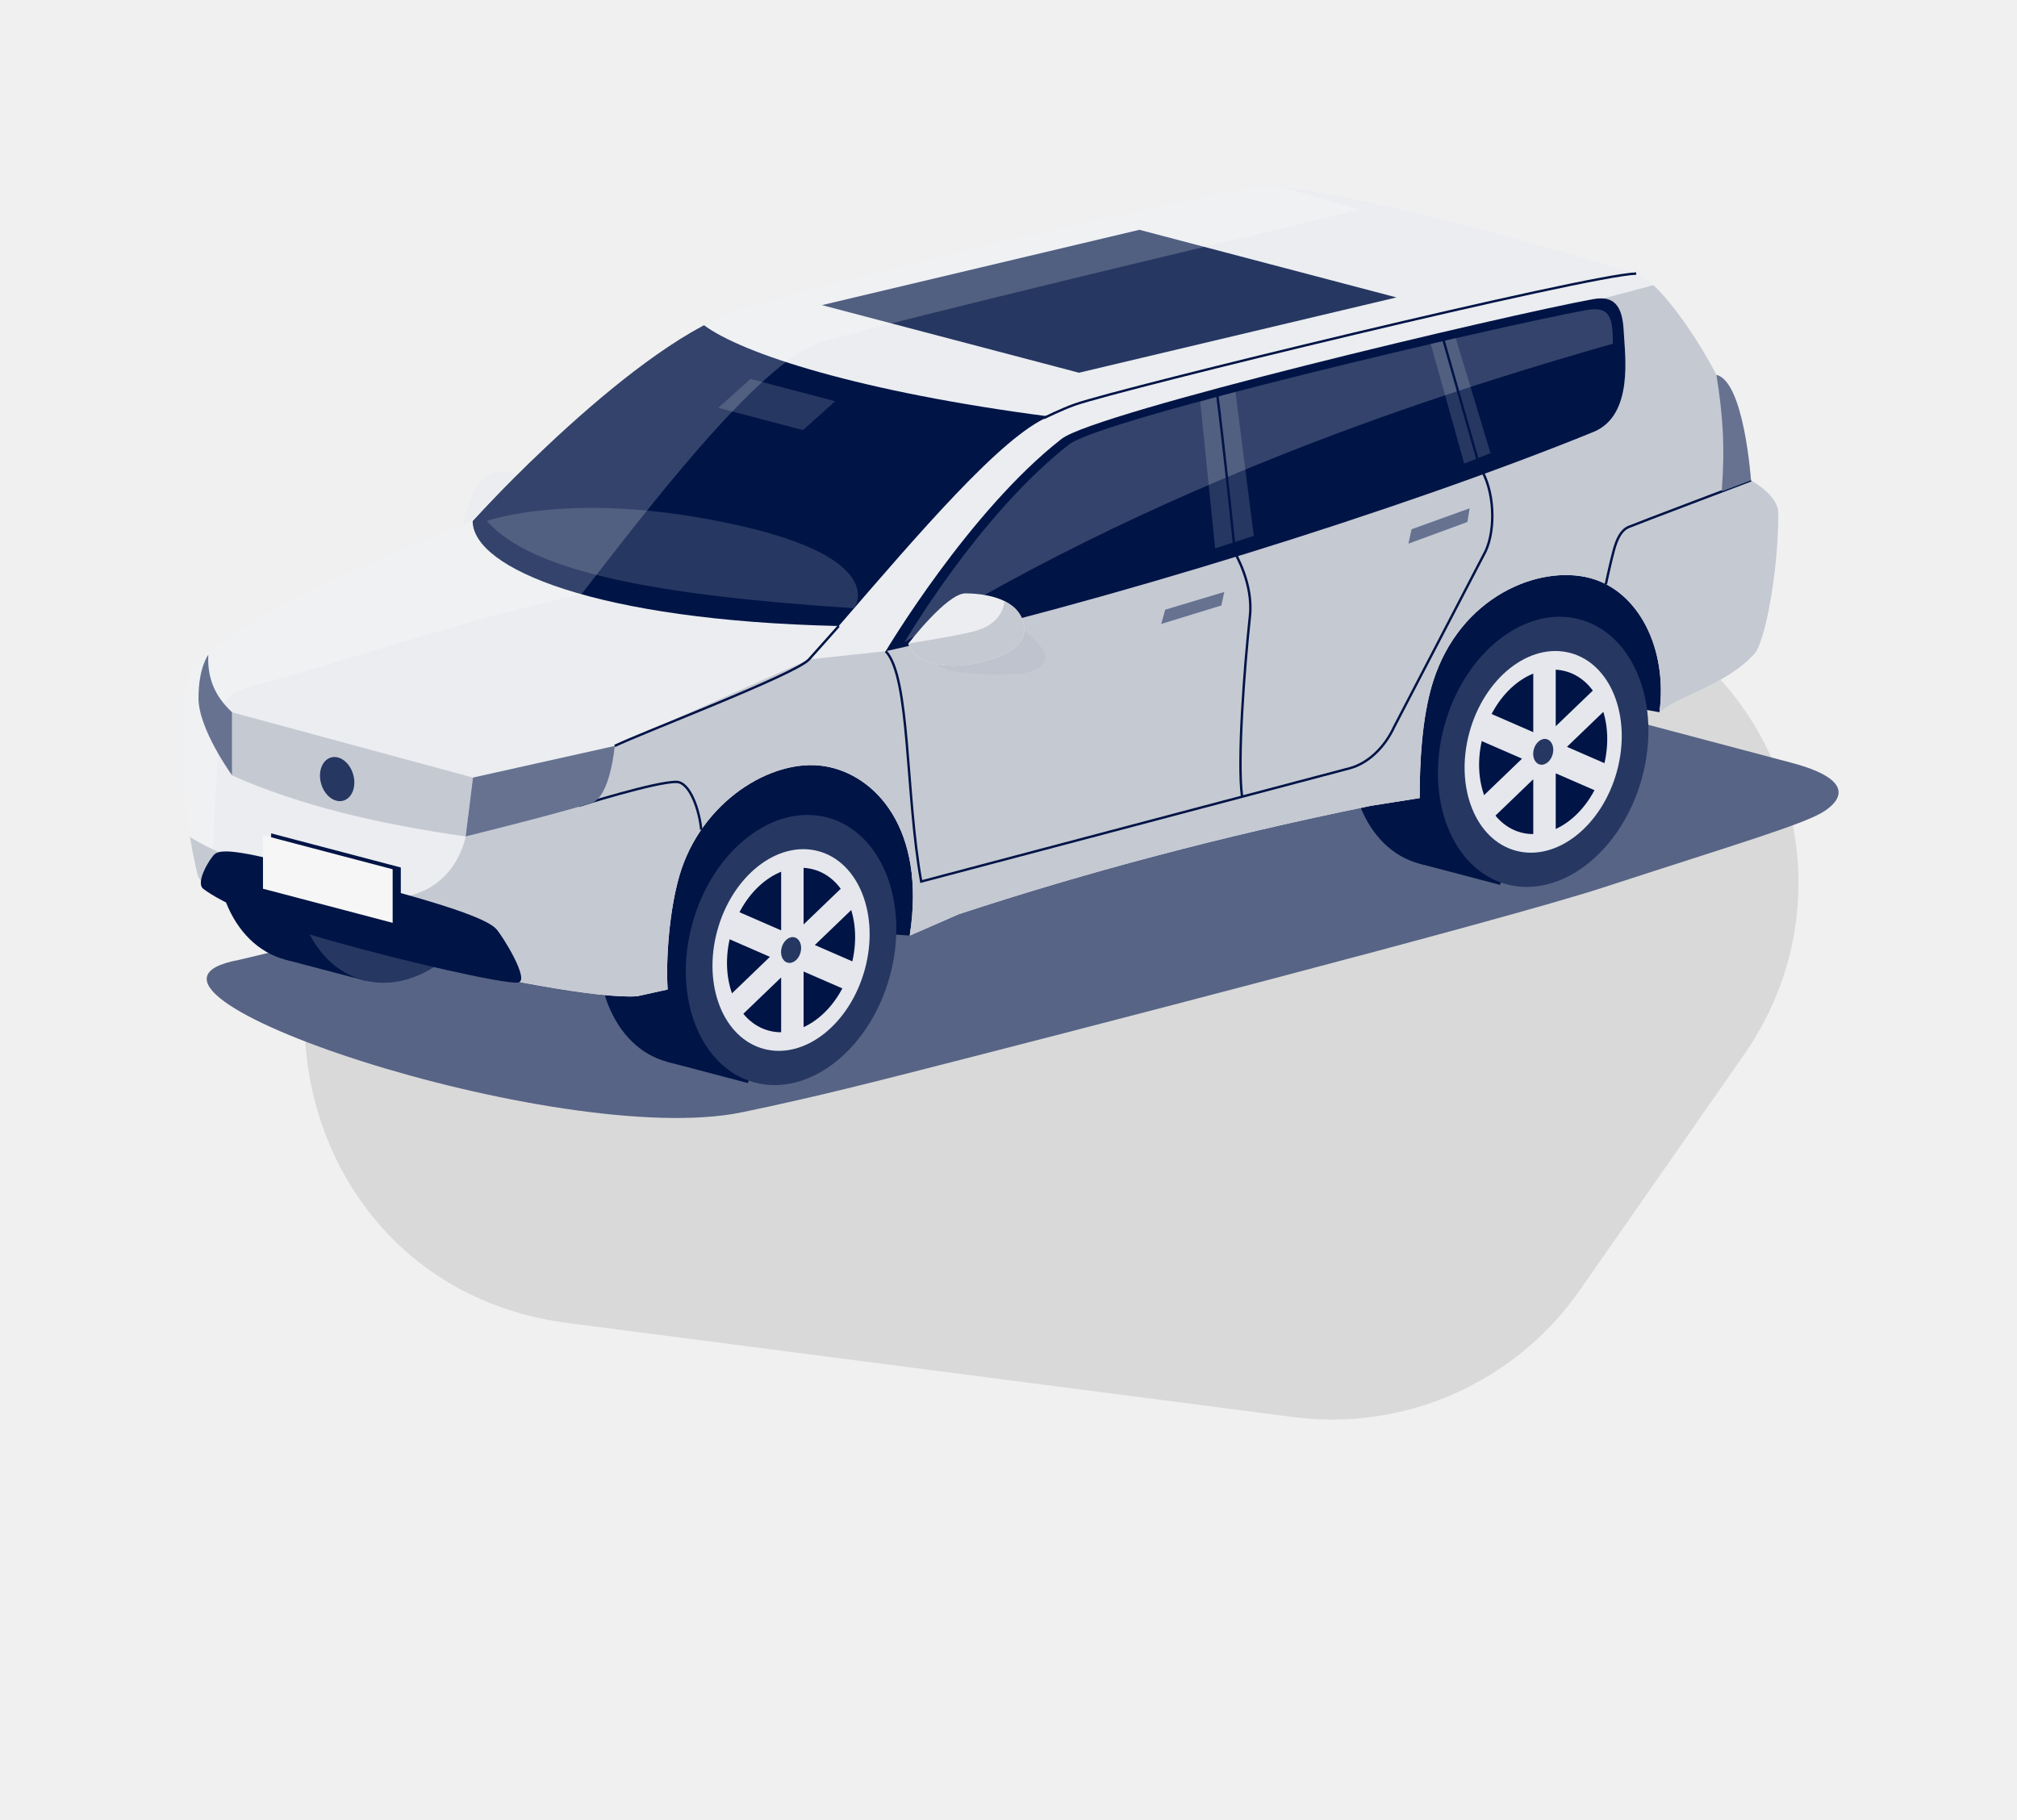
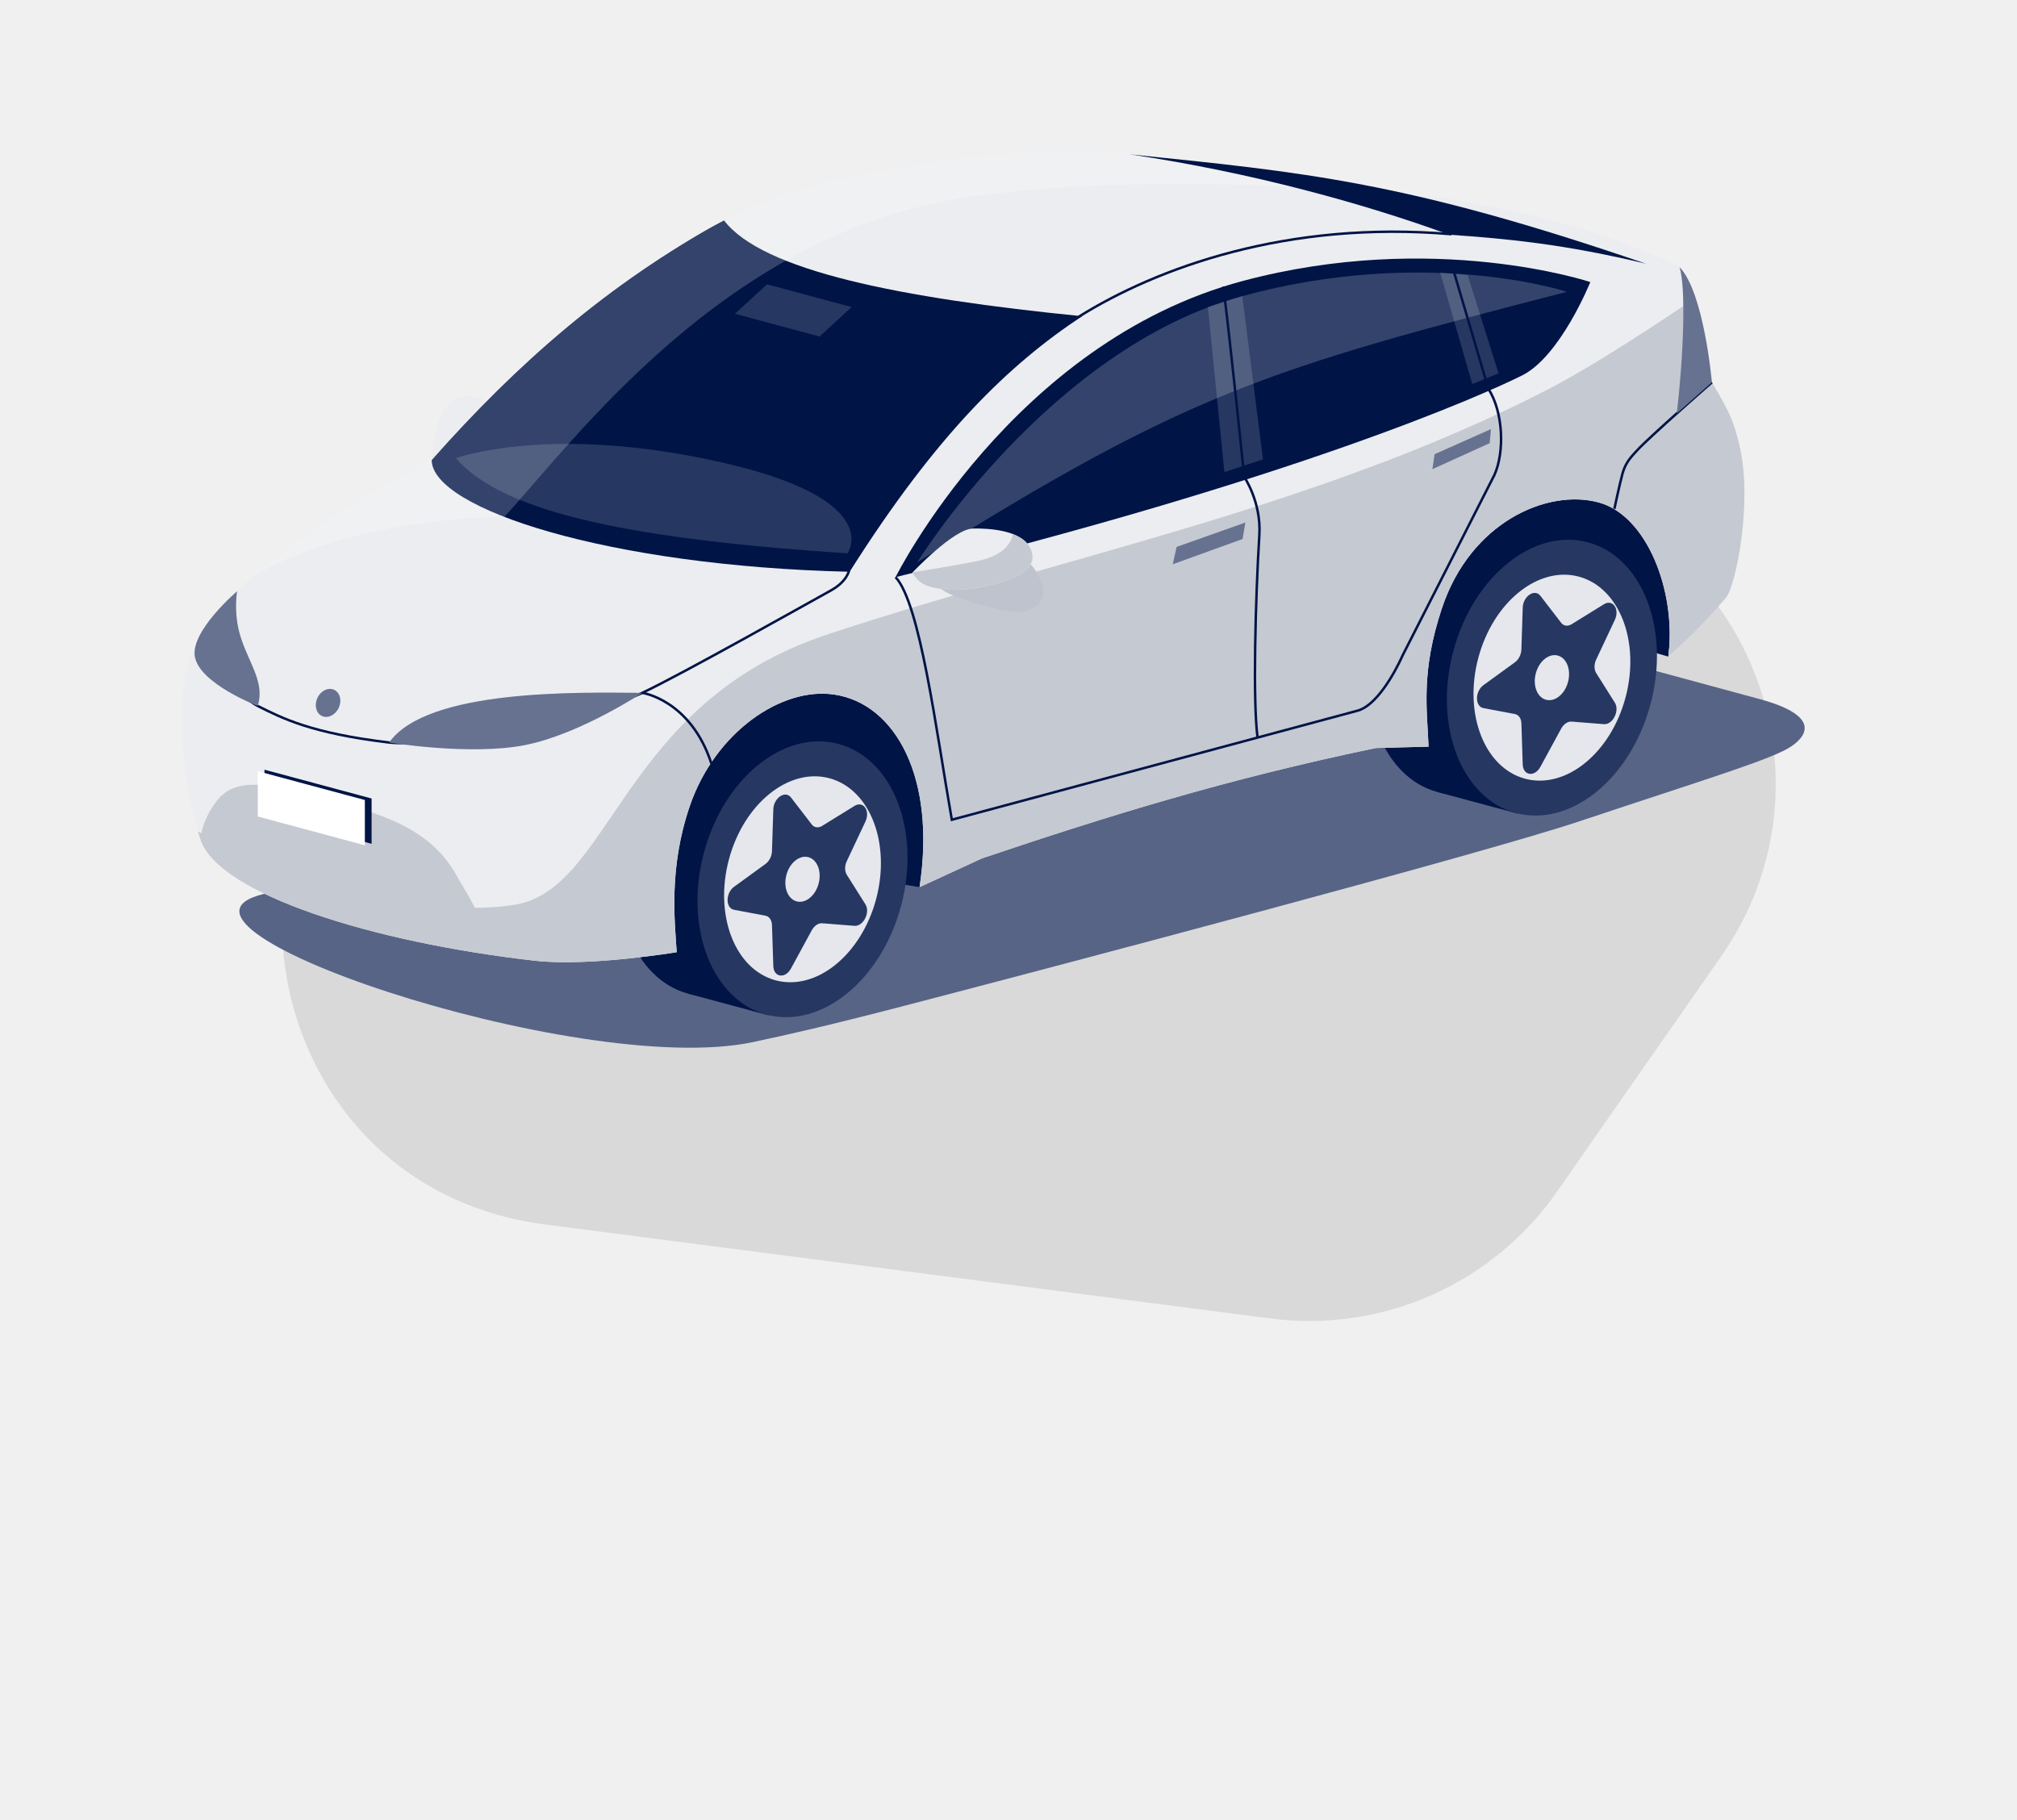
<svg xmlns="http://www.w3.org/2000/svg" width="266" height="240" viewBox="0 0 266 240" fill="none">
-   <path d="M133.135 67.906C141.251 64.306 150.337 63.523 158.949 65.681L207.022 77.725C234.062 84.499 245.945 116.251 229.997 139.114L208.317 170.193C199.826 182.365 185.268 188.803 170.55 186.895L74.891 174.494C34.976 169.319 27.077 114.946 63.87 98.627L133.135 67.906Z" fill="#D9D9D9" />
-   <path d="M204.375 92.149C196.467 90.054 183.53 90.054 175.625 92.149L31.508 126.601C10.367 130.491 73.819 151.676 97.846 146.699C102.353 145.764 107.874 144.569 118.686 141.819C140.181 136.353 198.079 121.399 211.317 117.087C229.427 111.189 238.114 108.646 240.651 106.95C243.185 105.255 244.144 102.692 236.239 100.597L204.375 92.149Z" fill="#576485" />
-   <path d="M55.427 112.51C58.061 102.855 54.362 93.493 47.165 91.6C39.967 89.707 31.996 95.998 29.362 105.653C26.727 115.308 30.426 124.669 37.623 126.563C44.821 128.456 52.792 122.164 55.427 112.51Z" fill="#001446" />
-   <path d="M37.626 126.567L48.249 129.361L57.79 94.401L47.167 91.606L37.626 126.567Z" fill="#001446" />
-   <path d="M65.77 115.229C68.404 105.574 64.706 96.213 57.508 94.319C50.31 92.426 42.34 98.718 39.705 108.372C37.07 118.027 40.769 127.388 47.967 129.282C55.164 131.175 63.135 124.884 65.77 115.229Z" fill="#263762" />
-   <path d="M205.001 99.854C207.636 90.199 203.937 80.838 196.739 78.944C189.541 77.051 181.571 83.343 178.936 92.997C176.301 102.652 180 112.014 187.198 113.907C194.395 115.8 202.366 109.509 205.001 99.854Z" fill="#001446" />
-   <path d="M187.207 113.912L197.83 116.707L207.371 81.746L196.748 78.952L187.207 113.912Z" fill="#001446" />
-   <path d="M105.813 125.992C108.447 116.337 104.748 106.976 97.551 105.082C90.353 103.189 82.382 109.48 79.748 119.135C77.113 128.79 80.812 138.151 88.01 140.045C95.207 141.938 103.178 135.646 105.813 125.992Z" fill="#001446" />
-   <path d="M88.016 140.051L98.638 142.846L108.179 107.885L97.556 105.091L88.016 140.051Z" fill="#001446" />
-   <path d="M218.852 93.938L198.205 90.232L126.303 111.745L119.977 123.395L91.902 121.445L94.222 101.819L214.916 68.81L220.397 82.955L218.852 93.938Z" fill="#001446" />
-   <path d="M69.21 63.314L61.021 69.591C61.021 69.591 61.867 65.02 63.536 63.314C66.053 60.738 69.21 63.314 69.21 63.314Z" fill="#EBEDF0" />
-   <path d="M230.919 63.35C230.919 63.35 229.609 49.942 226.363 49.453C223.937 44.691 218.742 36.993 215.777 36.08C203.296 32.229 171.311 23.359 164.968 24.678C136.577 30.583 115.219 35.717 98.211 40.638C84.115 44.717 62.334 68.708 62.334 68.708C62.334 68.708 35.789 78.424 26.047 87.059C23.197 89.584 23.441 104.505 26.047 115.336C27.43 121.089 74.68 132.152 84.041 131.389L88.05 130.506C87.791 126.514 88.272 120.058 89.602 115.488C92.431 105.764 101.758 99.924 108.742 101.049C115.394 102.121 122.179 109.276 119.974 123.397L126.432 120.576C143.017 115.12 160.995 110.3 180.752 106.285L187.223 105.259C187.223 100.854 187.479 94.653 188.996 89.878C192.542 78.704 202.898 74.45 209.687 76.237C216.087 77.921 219.946 85.54 218.85 93.94C221.059 91.947 227.882 90.234 231.415 86.17C232.692 84.701 234.519 75.898 234.519 67.667C234.521 65.307 230.919 63.35 230.919 63.35Z" fill="#EBEDF0" />
-   <mask id="mask0_1_420" style="mask-type:luminance" maskUnits="userSpaceOnUse" x="24" y="24" width="211" height="108">
-     <path d="M230.919 63.35C230.919 63.35 229.609 49.942 226.363 49.453C223.937 44.691 218.742 36.993 215.777 36.08C203.296 32.229 171.311 23.359 164.968 24.678C136.577 30.583 115.219 35.717 98.211 40.638C84.115 44.717 62.334 68.708 62.334 68.708C62.334 68.708 35.789 78.424 26.047 87.059C23.197 89.584 23.441 104.505 26.047 115.336C27.43 121.089 74.68 132.152 84.041 131.389L88.05 130.506C87.791 126.514 88.272 120.058 89.602 115.488C92.431 105.764 101.758 99.924 108.742 101.049C115.394 102.121 122.179 109.276 119.974 123.397L126.432 120.576C143.017 115.12 160.995 110.3 180.752 106.285L187.223 105.259C187.223 100.854 187.479 94.653 188.996 89.878C192.542 78.704 202.898 74.45 209.687 76.237C216.087 77.921 219.946 85.54 218.85 93.94C221.059 91.947 227.882 90.234 231.415 86.17C232.692 84.701 234.519 75.898 234.519 67.667C234.521 65.307 230.919 63.35 230.919 63.35Z" fill="white" />
+   <path d="M130.135 54.906C138.251 51.306 147.337 50.523 155.949 52.681L204.022 64.725C231.062 71.499 242.945 103.251 226.997 126.114L205.317 157.193C196.826 169.365 182.268 175.803 167.55 173.895L71.891 161.494C31.976 156.319 24.077 101.946 60.87 85.627L130.135 54.906Z" fill="#D9D9D9" />
+   <path d="M64.611 53.093L56.931 60.603C56.931 60.603 57.275 55.712 58.792 53.732C61.079 50.747 64.611 53.093 64.611 53.093Z" fill="#EBEDF0" />
+   <path d="M201.457 83.907C193.874 81.851 181.463 81.851 173.88 83.907L35.642 117.719C15.363 121.539 76.227 142.329 99.274 137.445C103.595 136.529 108.892 135.354 119.263 132.655C139.879 127.29 195.414 112.612 208.115 108.378C225.488 102.588 233.82 100.093 236.253 98.428C238.686 96.763 239.604 94.248 232.021 92.192L201.457 83.907Z" fill="#576485" />
+   <path d="M207.346 90.106C209.976 80.245 206.284 70.683 199.099 68.749C191.915 66.815 183.959 73.241 181.329 83.103C178.699 92.964 182.391 102.526 189.575 104.46C196.76 106.394 204.716 99.968 207.346 90.106Z" fill="#001446" />
+   <path d="M189.585 104.463L200.188 107.317L209.712 71.608L199.109 68.754L189.585 104.463Z" fill="#001446" />
+   <path d="M108.524 116.697C111.154 106.836 107.461 97.273 100.277 95.34C93.093 93.406 85.136 99.832 82.506 109.694C79.876 119.555 83.568 129.117 90.753 131.051C97.937 132.985 105.894 126.558 108.524 116.697Z" fill="#001446" />
+   <path d="M90.76 131.057L101.364 133.911L110.887 98.202L100.284 95.348L90.76 131.057Z" fill="#001446" />
+   <path d="M220.018 86.602L199.358 80.561L127.587 102.535L121.272 117.004L93.247 112.442L95.563 92.394L216.042 58.681L221.512 73.129L220.018 86.602Z" fill="#001446" />
+   <path d="M55.638 103.403C58.268 93.541 54.575 83.979 47.391 82.045C40.206 80.111 32.25 86.538 29.62 96.399C26.99 106.261 30.682 115.823 37.867 117.756C45.051 119.69 53.008 113.264 55.638 103.403Z" fill="#001230" />
+   <path d="M37.87 117.761L48.473 120.616L57.997 84.906L47.394 82.052L37.87 117.761Z" fill="#001230" />
+   <path d="M65.96 106.18C68.59 96.319 64.898 86.757 57.714 84.823C50.529 82.889 42.573 89.316 39.943 99.177C37.313 109.039 41.005 118.601 48.19 120.534C55.374 122.468 63.33 116.042 65.96 106.18Z" fill="#263762" />
+   <path d="M225.763 50.425C223.408 46.479 224.252 36.301 220.832 34.781C204.769 27.637 192.139 26.457 179.138 24.334C168.174 22.546 155.997 20.6 144.397 20.08C131.554 19.506 116.967 22.141 109.017 24.003C82.134 30.304 56.931 60.665 56.931 60.665C56.931 60.665 33.021 72.333 26.152 84.362C22.367 90.994 24.294 104.531 26.466 110.809C28.917 117.889 49.005 124.28 70.594 126.715C77.689 127.515 89.244 125.584 89.244 125.584C88.985 121.504 88.168 114.541 90.951 106.357C94.275 96.582 103.071 90.545 110.057 91.61C118.102 92.833 123.47 102.581 121.27 117.004L129.524 113.198C146.079 107.626 161.717 102.756 181.441 98.656L188.397 98.477C188.227 93.73 187.325 88.703 190.166 80.197C193.949 68.863 204.043 64.441 210.821 66.264C217.209 67.984 221.109 78.022 220.015 86.604C222.22 84.567 224.094 82.975 227.621 78.825C228.896 77.323 231.199 66.202 229.384 58.681C228.642 55.606 228.118 54.371 225.763 50.425Z" fill="#EBEDF0" />
+   <mask id="mask0_1_170" style="mask-type:luminance" maskUnits="userSpaceOnUse" x="24" y="20" width="207" height="107">
+     <path d="M225.763 50.425C223.408 46.479 224.252 36.301 220.832 34.781C204.769 27.637 192.139 26.457 179.138 24.334C168.174 22.546 155.997 20.6 144.397 20.08C131.554 19.506 116.967 22.141 109.017 24.003C82.134 30.304 56.931 60.665 56.931 60.665C56.931 60.665 33.021 72.333 26.152 84.362C22.367 90.994 24.294 104.531 26.466 110.809C28.917 117.889 49.005 124.28 70.594 126.715C77.689 127.515 89.244 125.584 89.244 125.584C88.985 121.504 88.168 114.541 90.951 106.357C94.275 96.582 103.071 90.545 110.057 91.61C118.102 92.833 123.47 102.581 121.27 117.004L129.524 113.198C146.079 107.626 161.717 102.756 181.441 98.656L188.397 98.477C188.227 93.73 187.325 88.703 190.166 80.197C193.949 68.863 204.043 64.441 210.821 66.264C217.209 67.984 221.109 78.022 220.015 86.604C222.22 84.567 224.094 82.975 227.621 78.825C228.896 77.323 231.199 66.202 229.384 58.681C228.642 55.606 228.118 54.371 225.763 50.425Z" fill="white" />
  </mask>
-   <g mask="url(#mask0_1_420)">
-     <path d="M138.348 54.928C113.508 51.701 97.884 46.669 92.79 42.855C83.82 47.517 74.436 55.569 62.336 68.71C62.336 74.989 78.682 81.84 110.615 82.564C121.141 70.388 132.128 57.48 138.348 54.928Z" fill="#001446" />
+   <g mask="url(#mask0_1_170)">
+     <path d="M142.71 41.705C118.681 39.321 100.466 35.697 95.451 29.028C80.035 37.557 68.296 47.877 56.931 60.667C56.931 67.081 80.175 74.669 112.05 75.41C123.568 57.197 133.106 48.045 142.71 41.705Z" fill="#001446" />
  </g>
-   <mask id="mask1_1_420" style="mask-type:luminance" maskUnits="userSpaceOnUse" x="24" y="24" width="211" height="108">
-     <path d="M230.919 63.35C230.919 63.35 229.609 49.942 226.363 49.453C223.937 44.691 218.742 36.993 215.777 36.08C203.296 32.229 171.311 23.359 164.968 24.678C136.577 30.583 115.219 35.717 98.211 40.638C84.115 44.717 62.334 68.708 62.334 68.708C62.334 68.708 35.789 78.424 26.047 87.059C23.197 89.584 23.441 104.505 26.047 115.336C27.43 121.089 74.68 132.152 84.041 131.389L88.05 130.506C87.791 126.514 88.272 120.058 89.602 115.488C92.431 105.764 101.758 99.924 108.742 101.049C115.394 102.121 122.179 109.276 119.974 123.397L126.432 120.576C143.017 115.12 160.995 110.3 180.752 106.285L187.223 105.259C187.223 100.854 187.479 94.653 188.996 89.878C192.542 78.704 202.898 74.45 209.687 76.237C216.087 77.921 219.946 85.54 218.85 93.94C221.059 91.947 227.882 90.234 231.415 86.17C232.692 84.701 234.519 75.898 234.519 67.667C234.521 65.307 230.919 63.35 230.919 63.35Z" fill="white" />
+   <mask id="mask1_1_170" style="mask-type:luminance" maskUnits="userSpaceOnUse" x="24" y="20" width="207" height="107">
+     <path d="M225.763 50.425C223.408 46.479 224.252 36.301 220.832 34.781C204.769 27.637 192.139 26.457 179.138 24.334C168.174 22.546 155.997 20.6 144.397 20.08C131.554 19.506 116.967 22.141 109.017 24.003C82.134 30.304 56.931 60.665 56.931 60.665C56.931 60.665 33.021 72.333 26.152 84.362C22.367 90.994 24.294 104.531 26.466 110.809C28.917 117.889 49.005 124.28 70.594 126.715C77.689 127.515 89.244 125.584 89.244 125.584C88.985 121.504 88.168 114.541 90.951 106.357C94.275 96.582 103.071 90.545 110.057 91.61C118.102 92.833 123.47 102.581 121.27 117.004L129.524 113.198C146.079 107.626 161.717 102.756 181.441 98.656L188.397 98.477C188.227 93.73 187.325 88.703 190.166 80.197C193.949 68.863 204.043 64.441 210.821 66.264C217.209 67.984 221.109 78.022 220.015 86.604C222.22 84.567 224.094 82.975 227.621 78.825C228.896 77.323 231.199 66.202 229.384 58.681C228.642 55.606 228.118 54.371 225.763 50.425Z" fill="white" />
  </mask>
-   <g mask="url(#mask1_1_420)">
-     <path d="M64.207 68.71C70.135 75.52 87.025 78.558 112.643 80.219C112.643 80.219 117.413 73.785 97.341 69.28C75.941 64.476 64.207 68.71 64.207 68.71Z" fill="#263762" />
+   <g mask="url(#mask1_1_170)">
+     <path d="M60.133 60.428C66.453 67.856 84.458 71.169 111.764 72.981C111.764 72.981 116.85 65.963 95.454 61.049C72.645 55.811 60.133 60.428 60.133 60.428Z" fill="#263762" />
  </g>
-   <mask id="mask2_1_420" style="mask-type:luminance" maskUnits="userSpaceOnUse" x="24" y="24" width="211" height="108">
-     <path d="M230.919 63.35C230.919 63.35 229.609 49.942 226.363 49.453C223.937 44.691 218.742 36.993 215.777 36.08C203.296 32.229 171.311 23.359 164.968 24.678C136.577 30.583 115.219 35.717 98.211 40.638C84.115 44.717 62.334 68.708 62.334 68.708C62.334 68.708 35.789 78.424 26.047 87.059C23.197 89.584 23.441 104.505 26.047 115.336C27.43 121.089 74.68 132.152 84.041 131.389L88.05 130.506C87.791 126.514 88.272 120.058 89.602 115.488C92.431 105.764 101.758 99.924 108.742 101.049C115.394 102.121 122.179 109.276 119.974 123.397L126.432 120.576C143.017 115.12 160.995 110.3 180.752 106.285L187.223 105.259C187.223 100.854 187.479 94.653 188.996 89.878C192.542 78.704 202.898 74.45 209.687 76.237C216.087 77.921 219.946 85.54 218.85 93.94C221.059 91.947 227.882 90.234 231.415 86.17C232.692 84.701 234.519 75.898 234.519 67.667C234.521 65.307 230.919 63.35 230.919 63.35Z" fill="white" />
+   <mask id="mask2_1_170" style="mask-type:luminance" maskUnits="userSpaceOnUse" x="24" y="20" width="207" height="107">
+     <path d="M225.763 50.425C223.408 46.479 224.252 36.301 220.832 34.781C204.769 27.637 192.139 26.457 179.138 24.334C168.174 22.546 155.997 20.6 144.397 20.08C131.554 19.506 116.967 22.141 109.017 24.003C82.134 30.304 56.931 60.665 56.931 60.665C56.931 60.665 33.021 72.333 26.152 84.362C22.367 90.994 24.294 104.531 26.466 110.809C28.917 117.889 49.005 124.28 70.594 126.715C77.689 127.515 89.244 125.584 89.244 125.584C88.985 121.504 88.168 114.541 90.951 106.357C94.275 96.582 103.071 90.545 110.057 91.61C118.102 92.833 123.47 102.581 121.27 117.004L129.524 113.198C146.079 107.626 161.717 102.756 181.441 98.656L188.397 98.477C188.227 93.73 187.325 88.703 190.166 80.197C193.949 68.863 204.043 64.441 210.821 66.264C217.209 67.984 221.109 78.022 220.015 86.604C222.22 84.567 224.094 82.975 227.621 78.825C228.896 77.323 231.199 66.202 229.384 58.681C228.642 55.606 228.118 54.371 225.763 50.425Z" fill="white" />
  </mask>
-   <g mask="url(#mask2_1_420)">
-     <path d="M94.729 53.785L105.904 56.726L110.146 52.92L98.973 49.981L94.729 53.785Z" fill="#263762" />
+   <g mask="url(#mask2_1_170)">
+     <path d="M96.923 41.383L108.077 44.384L112.311 40.498L101.157 37.497L96.923 41.383Z" fill="#263762" />
  </g>
-   <mask id="mask3_1_420" style="mask-type:luminance" maskUnits="userSpaceOnUse" x="24" y="24" width="211" height="108">
-     <path d="M230.919 63.35C230.919 63.35 229.609 49.942 226.363 49.453C223.937 44.691 218.742 36.993 215.777 36.08C203.296 32.229 171.311 23.359 164.968 24.678C136.577 30.583 115.219 35.717 98.211 40.638C84.115 44.717 62.334 68.708 62.334 68.708C62.334 68.708 35.789 78.424 26.047 87.059C23.197 89.584 23.441 104.505 26.047 115.336C27.43 121.089 74.68 132.152 84.041 131.389L88.05 130.506C87.791 126.514 88.272 120.058 89.602 115.488C92.431 105.764 101.758 99.924 108.742 101.049C115.394 102.121 122.179 109.276 119.974 123.397L126.432 120.576C143.017 115.12 160.995 110.3 180.752 106.285L187.223 105.259C187.223 100.854 187.479 94.653 188.996 89.878C192.542 78.704 202.898 74.45 209.687 76.237C216.087 77.921 219.946 85.54 218.85 93.94C221.059 91.947 227.882 90.234 231.415 86.17C232.692 84.701 234.519 75.898 234.519 67.667C234.521 65.307 230.919 63.35 230.919 63.35Z" fill="white" />
+   <mask id="mask3_1_170" style="mask-type:luminance" maskUnits="userSpaceOnUse" x="24" y="20" width="207" height="107">
+     <path d="M225.763 50.425C223.408 46.479 224.252 36.301 220.832 34.781C204.769 27.637 192.139 26.457 179.138 24.334C168.174 22.546 155.997 20.6 144.397 20.08C131.554 19.506 116.967 22.141 109.017 24.003C82.134 30.304 56.931 60.665 56.931 60.665C56.931 60.665 33.021 72.333 26.152 84.362C22.367 90.994 24.294 104.531 26.466 110.809C28.917 117.889 49.005 124.28 70.594 126.715C77.689 127.515 89.244 125.584 89.244 125.584C88.985 121.504 88.168 114.541 90.951 106.357C94.275 96.582 103.071 90.545 110.057 91.61C118.102 92.833 123.47 102.581 121.27 117.004L129.524 113.198C146.079 107.626 161.717 102.756 181.441 98.656L188.397 98.477C188.227 93.73 187.325 88.703 190.166 80.197C193.949 68.863 204.043 64.441 210.821 66.264C217.209 67.984 221.109 78.022 220.015 86.604C222.22 84.567 224.094 82.975 227.621 78.825C228.896 77.323 231.199 66.202 229.384 58.681C228.642 55.606 228.118 54.371 225.763 50.425Z" fill="white" />
  </mask>
-   <g mask="url(#mask3_1_420)">
-     <path d="M142.295 49.158L108.399 40.242L150.265 30.309L184.163 39.227L142.295 49.158Z" fill="#263762" />
+   <g mask="url(#mask3_1_170)">
+     <path d="M17.123 116.052L19.988 106.677C19.988 106.677 49.007 122.376 67.881 119.329C80.667 117.266 81.924 92.741 108.956 83.736C139.453 73.572 173.473 67.106 203.986 51.439C212.318 47.162 225.763 37.805 225.763 37.805L241.52 38.288L254.939 99.136L77.65 139.121L17.123 116.052Z" fill="#C5C9D2" />
  </g>
-   <mask id="mask4_1_420" style="mask-type:luminance" maskUnits="userSpaceOnUse" x="24" y="24" width="211" height="108">
-     <path d="M230.919 63.35C230.919 63.35 229.609 49.942 226.363 49.453C223.937 44.691 218.742 36.993 215.777 36.08C203.296 32.229 171.311 23.359 164.968 24.678C136.577 30.583 115.219 35.717 98.211 40.638C84.115 44.717 62.334 68.708 62.334 68.708C62.334 68.708 35.789 78.424 26.047 87.059C23.197 89.584 23.441 104.505 26.047 115.336C27.43 121.089 74.68 132.152 84.041 131.389L88.05 130.506C87.791 126.514 88.272 120.058 89.602 115.488C92.431 105.764 101.758 99.924 108.742 101.049C115.394 102.121 122.179 109.276 119.974 123.397L126.432 120.576C143.017 115.12 160.995 110.3 180.752 106.285L187.223 105.259C187.223 100.854 187.479 94.653 188.996 89.878C192.542 78.704 202.898 74.45 209.687 76.237C216.087 77.921 219.946 85.54 218.85 93.94C221.059 91.947 227.882 90.234 231.415 86.17C232.692 84.701 234.519 75.898 234.519 67.667C234.521 65.307 230.919 63.35 230.919 63.35Z" fill="white" />
+   <mask id="mask4_1_170" style="mask-type:luminance" maskUnits="userSpaceOnUse" x="24" y="20" width="207" height="107">
+     <path d="M225.763 50.425C223.408 46.479 224.252 36.301 220.832 34.781C204.769 27.637 192.139 26.457 179.138 24.334C168.174 22.546 155.997 20.6 144.397 20.08C131.554 19.506 116.967 22.141 109.017 24.003C82.134 30.304 56.931 60.665 56.931 60.665C56.931 60.665 33.021 72.333 26.152 84.362C22.367 90.994 24.294 104.531 26.466 110.809C28.917 117.889 49.005 124.28 70.594 126.715C77.689 127.515 89.244 125.584 89.244 125.584C88.985 121.504 88.168 114.541 90.951 106.357C94.275 96.582 103.071 90.545 110.057 91.61C118.102 92.833 123.47 102.581 121.27 117.004L129.524 113.198C146.079 107.626 161.717 102.756 181.441 98.656L188.397 98.477C188.227 93.73 187.325 88.703 190.166 80.197C193.949 68.863 204.043 64.441 210.821 66.264C217.209 67.984 221.109 78.022 220.015 86.604C222.22 84.567 224.094 82.975 227.621 78.825C228.896 77.323 231.199 66.202 229.384 58.681C228.642 55.606 228.118 54.371 225.763 50.425Z" fill="white" />
  </mask>
-   <g mask="url(#mask4_1_420)">
-     <path opacity="0.2" d="M27.928 117.985C28.138 108.098 28.723 99.652 28.971 96.618C29.345 92.032 29.336 91.432 35.406 89.889C43.635 87.796 61.911 81.516 76.672 78.374C84.165 68.812 100.104 47.486 108.399 45.087C119.293 41.935 165.037 31.07 179.335 27.673L167.237 24.113L93.87 36.38L12.864 90.76L15.502 115.827L27.928 117.985Z" fill="white" />
+   <g mask="url(#mask4_1_170)">
+     <path opacity="0.2" d="M19.931 99.153C19.13 74.832 47.636 68.546 66.508 68.166C75.284 58.756 95.522 30.557 127.835 25.967C149.524 22.886 176.043 24.67 190.212 26.073L180.09 16.367L154.15 13.446L100.672 21.026L10.952 84.495L19.931 99.153Z" fill="white" />
  </g>
-   <mask id="mask5_1_420" style="mask-type:luminance" maskUnits="userSpaceOnUse" x="24" y="24" width="211" height="108">
-     <path d="M230.919 63.35C230.919 63.35 229.609 49.942 226.363 49.453C223.937 44.691 218.742 36.993 215.777 36.08C203.296 32.229 171.311 23.359 164.968 24.678C136.577 30.583 115.219 35.717 98.211 40.638C84.115 44.717 62.334 68.708 62.334 68.708C62.334 68.708 35.789 78.424 26.047 87.059C23.197 89.584 23.441 104.505 26.047 115.336C27.43 121.089 74.68 132.152 84.041 131.389L88.05 130.506C87.791 126.514 88.272 120.058 89.602 115.488C92.431 105.764 101.758 99.924 108.742 101.049C115.394 102.121 122.179 109.276 119.974 123.397L126.432 120.576C143.017 115.12 160.995 110.3 180.752 106.285L187.223 105.259C187.223 100.854 187.479 94.653 188.996 89.878C192.542 78.704 202.898 74.45 209.687 76.237C216.087 77.921 219.946 85.54 218.85 93.94C221.059 91.947 227.882 90.234 231.415 86.17C232.692 84.701 234.519 75.898 234.519 67.667C234.521 65.307 230.919 63.35 230.919 63.35Z" fill="white" />
+   <path d="M118.839 119.468C121.467 109.611 117.776 100.054 110.594 98.12C103.412 96.187 95.459 102.61 92.83 112.467C90.201 122.323 93.893 131.881 101.075 133.814C108.257 135.747 116.21 129.324 118.839 119.468Z" fill="#263762" />
+   <path d="M115.542 118.58C117.505 111.221 114.75 104.086 109.388 102.643C104.027 101.199 98.089 105.995 96.127 113.354C94.164 120.713 96.919 127.849 102.281 129.292C107.642 130.735 113.58 125.939 115.542 118.58Z" fill="#E5E7EC" />
+   <path d="M111.673 115.369L114.129 119.264C114.801 120.331 113.856 122.199 112.689 122.107L108.431 121.769C107.923 121.727 107.379 122.093 107.054 122.695L104.314 127.734C103.563 129.116 102.032 128.911 101.984 127.423L101.807 121.996C101.787 121.35 101.45 120.867 100.956 120.773L96.806 119.991C95.669 119.777 95.669 117.783 96.806 116.958L100.956 113.943C101.45 113.584 101.787 112.92 101.807 112.262L101.984 106.741C102.032 105.228 103.563 104.2 104.314 105.177L107.054 108.739C107.381 109.165 107.923 109.236 108.431 108.923L112.689 106.293C113.856 105.571 114.801 106.93 114.129 108.36L111.673 113.578C111.38 114.196 111.38 114.904 111.673 115.369Z" fill="#263762" />
+   <path d="M107.959 116.539C108.388 114.93 107.785 113.369 106.612 113.053C105.438 112.737 104.139 113.786 103.71 115.395C103.281 117.005 103.884 118.566 105.057 118.881C106.231 119.197 107.53 118.149 107.959 116.539Z" fill="#E5E7EC" />
+   <path d="M217.67 92.876C220.299 83.02 216.608 73.462 209.426 71.529C202.244 69.596 194.291 76.019 191.662 85.875C189.033 95.732 192.724 105.289 199.906 107.223C207.088 109.156 215.042 102.733 217.67 92.876Z" fill="#263762" />
+   <path d="M214.374 91.99C216.337 84.631 213.582 77.495 208.22 76.052C202.859 74.609 196.921 79.404 194.959 86.763C192.996 94.122 195.751 101.258 201.113 102.701C206.474 104.144 212.412 99.349 214.374 91.99Z" fill="#E5E7EC" />
+   <path d="M210.505 88.772L212.961 92.668C213.634 93.735 212.689 95.602 211.521 95.51L207.264 95.172C206.756 95.131 206.211 95.496 205.886 96.099L203.146 101.137C202.395 102.519 200.864 102.314 200.816 100.827L200.64 95.4C200.619 94.754 200.283 94.271 199.788 94.176L195.639 93.394C194.501 93.181 194.501 91.187 195.639 90.361L199.788 87.347C200.283 86.988 200.619 86.323 200.64 85.666L200.816 80.144C200.864 78.631 202.395 77.603 203.146 78.581L205.886 82.143C206.213 82.568 206.758 82.639 207.264 82.327L211.521 79.696C212.689 78.974 213.634 80.333 212.961 81.763L210.505 86.981C210.212 87.6 210.212 88.308 210.505 88.772Z" fill="#263762" />
+   <path d="M206.79 89.947C207.219 88.338 206.616 86.777 205.443 86.461C204.269 86.145 202.97 87.194 202.541 88.803C202.112 90.413 202.715 91.974 203.888 92.289C205.062 92.605 206.361 91.557 206.79 89.947Z" fill="#E5E7EC" />
+   <path d="M118.104 76.12C170.806 63.202 195.728 52.021 200.736 49.515C205.799 46.98 209.729 37.2 209.729 37.2C209.729 37.2 189.14 30.323 163.896 37.056C133.534 45.152 118.104 76.12 118.104 76.12Z" fill="#001446" />
+   <path d="M194.165 50.66L197.628 49.243L193.551 36.281L189.928 35.956L194.165 50.66Z" fill="#263762" />
+   <path d="M159.295 40.489L161.472 62.266L166.563 60.589L163.83 39.056L159.295 40.489Z" fill="#263762" />
+   <path d="M62.853 122.024C64.311 121.865 60.854 116.675 60.362 115.744C56.169 107.831 47.277 106.681 38.348 104.255C30.339 102.082 28.911 105.145 27.858 106.69C27.453 107.286 25.914 110.315 26.869 111.057C29.089 112.784 34.205 115.019 41.607 117.163C49.616 119.485 61.161 122.208 62.853 122.024Z" fill="#C5C9D2" />
+   <path d="M34.88 107.486L49.005 111.287V105.315L34.88 101.514V107.486Z" fill="#001446" />
+   <path d="M33.992 107.684L48.117 111.487V105.513L33.992 101.712V107.684Z" fill="white" />
+   <path d="M191.125 30.955C180.246 26.977 165.324 22.782 149.016 20.356C171.965 22.723 185.291 23.875 217.072 34.781C206.323 32.215 199.003 31.502 191.125 30.955Z" fill="#001446" />
+   <path d="M44.663 93.376C44.212 94.328 43.218 94.799 42.447 94.429C41.673 94.059 41.415 92.987 41.866 92.038C42.317 91.086 43.31 90.614 44.081 90.985C44.855 91.355 45.114 92.426 44.663 93.376Z" fill="#667290" />
+   <path opacity="0.2" d="M120.961 74.168C156.398 51.862 167.172 48.664 206.644 38.486C206.644 38.486 188.197 32.406 163.83 39.056C138.293 46.026 120.961 74.168 120.961 74.168Z" fill="white" />
+   <path d="M161.33 37.805C162.282 45.249 164.093 62.912 164.093 62.912C164.093 62.912 166.345 66.202 166.082 70.544C165.567 79.02 165.205 92.482 165.846 97.276" stroke="#001446" stroke-width="0.326" stroke-miterlimit="10" />
+   <path d="M118.104 76.12C121.339 79.577 123.44 96.228 125.525 108.116L179.042 93.728C181.422 93.086 183.764 89.147 185.039 86.314L197.083 62.636C198.426 59.651 198.278 54.376 196.291 51.288L191.425 34.779" stroke="#001446" stroke-width="0.326" stroke-miterlimit="10" />
+   <path d="M225.763 50.425C225.763 50.425 217.482 57.662 215.911 59.389C215.193 60.178 214.387 60.936 213.973 62.461C213.561 63.986 212.904 67.106 212.904 67.106" stroke="#001446" stroke-width="0.326" stroke-miterlimit="10" />
+   <path d="M84.705 91.38C84.705 91.38 91.07 92.288 93.824 100.719" stroke="#001446" stroke-width="0.326" stroke-miterlimit="10" />
+   <path d="M142.218 41.804C152.578 35.324 169.758 29.028 191.422 30.89" stroke="#001446" stroke-width="0.326" stroke-miterlimit="10" />
+   <path d="M111.972 75.249C111.972 75.249 111.725 76.698 109.546 77.893C107.127 79.22 89.981 88.899 84.703 91.38C78.076 94.494 57.174 98.624 51.319 97.929C41.053 96.71 37.196 94.719 33.99 93.107C30.488 91.348 27.402 83.863 29.11 82.053" stroke="#001446" stroke-width="0.326" stroke-miterlimit="10" />
+   <path d="M155.175 72.131L164.235 68.918L163.871 71.087L154.658 74.421L155.175 72.131Z" fill="#667290" />
+   <path d="M189.191 59.908L196.627 56.593L196.463 58.446L188.905 61.875L189.191 59.908Z" fill="#667290" />
+   <path d="M33.992 93.107C35.125 89.506 32.03 86.627 31.316 82.253C30.929 79.873 31.27 77.976 31.27 77.976C31.27 77.976 25.047 83.281 25.706 86.654C26.402 90.214 33.992 93.107 33.992 93.107Z" fill="#667290" />
+   <path d="M84.705 91.38C76.224 91.302 56.297 90.86 51.321 97.929C51.321 97.929 62.1 99.702 69.314 98.254C76.526 96.802 84.705 91.38 84.705 91.38Z" fill="#667290" />
+   <path d="M221.489 35.225C222.371 37.886 222.009 47.164 221.132 54.523L225.763 50.425C225.763 50.425 224.726 38.52 221.489 35.225Z" fill="#667290" />
+   <path d="M123.168 76.387C123.168 76.387 122.458 76.573 124.243 77.787C126.189 79.112 133.033 81.039 134.916 80.655C140.261 79.565 136.068 73.885 134.784 73.453C131.57 72.372 132.598 71.609 131.52 71.673C130.444 71.737 123.168 76.387 123.168 76.387Z" fill="#BEC3CD" />
+   <path d="M120.338 75.511C120.338 75.511 125.761 69.757 128.301 69.709C130.279 69.67 134.894 69.856 135.962 72.487C137.031 75.118 133.804 76.534 129.702 77.378C125.601 78.224 122.797 77.581 121.803 77.042C120.81 76.504 120.338 75.511 120.338 75.511Z" fill="#EBEDF0" />
+   <mask id="mask5_1_170" style="mask-type:luminance" maskUnits="userSpaceOnUse" x="120" y="69" width="17" height="9">
+     <path d="M120.338 75.511C120.338 75.511 125.761 69.757 128.301 69.709C130.279 69.67 134.894 69.856 135.962 72.487C137.031 75.118 133.804 76.534 129.702 77.378C125.601 78.224 122.797 77.581 121.803 77.042C120.81 76.504 120.338 75.511 120.338 75.511Z" fill="white" />
  </mask>
-   <g mask="url(#mask5_1_420)">
-     <path d="M20.935 105.818C21.767 112.29 45.684 118.357 50.523 118.476C60.062 118.711 61.404 110.315 61.404 110.315L81.068 98.382L106.688 86.972L116.802 85.883L203.456 41.468L230.388 34.359L244.841 99.645L79.359 163.534L17.606 128.059L20.935 105.818Z" fill="#C5C9D2" />
+   <g mask="url(#mask5_1_170)">
+     <path d="M133.584 69.928C133.584 69.928 133.939 72.781 129.348 73.887C126.96 74.462 119.402 75.628 119.402 75.628L121.243 78.981L136.436 79.271L138.405 72.701L135.626 68.93L133.584 69.928Z" fill="#C5C9D2" />
  </g>
-   <path d="M137.671 55.139C137.671 55.139 139.986 53.983 141.773 53.353C147.648 51.277 209.53 36.234 215.78 36.08" stroke="#001446" stroke-width="0.315" stroke-miterlimit="10" />
-   <path d="M116.804 85.885C144.914 79.656 184.611 67.35 210.126 56.976C215.472 54.802 214.29 46.841 214.144 43.867C214.006 41.088 213.404 38.849 210.126 39.449C198.329 41.609 144.483 54.389 140.002 57.882C127.769 67.421 116.804 85.885 116.804 85.885Z" fill="#001446" />
-   <path d="M193.1 61.151L196.567 59.764L191.984 44.583L188.682 45.354L193.1 61.151Z" fill="#263762" />
-   <path d="M158.287 52.964L160.251 72.32L165.349 70.679L162.932 51.679L158.287 52.964Z" fill="#263762" />
-   <path opacity="0.2" d="M119.293 84.698C155.553 62.125 194.869 50.442 212.705 45.33C212.705 41.946 212.379 40.316 209.189 40.901C197.705 43.005 145.339 55.224 140.978 58.625C129.071 67.91 119.293 84.698 119.293 84.698Z" fill="white" />
-   <path d="M122.549 86.046C122.549 86.046 121.641 86.089 123.412 87.589C125.345 89.224 132.555 88.991 134.446 88.854C136.409 88.71 138.685 87.454 137.669 85.885C135.814 83.02 131.565 80.651 130.521 80.695C129.478 80.736 122.549 86.046 122.549 86.046Z" fill="#BEC3CD" />
-   <path d="M119.773 84.918C119.773 84.918 124.867 78.239 127.333 78.258C129.254 78.274 133.746 78.634 134.866 81.797C135.986 84.959 132.894 86.546 128.933 87.426C124.973 88.306 122.228 87.457 121.245 86.785C120.262 86.113 119.773 84.918 119.773 84.918Z" fill="#EBEDF0" />
-   <mask id="mask6_1_420" style="mask-type:luminance" maskUnits="userSpaceOnUse" x="119" y="78" width="17" height="10">
-     <path d="M119.773 84.918C119.773 84.918 124.867 78.239 127.333 78.258C129.254 78.274 133.746 78.634 134.866 81.797C135.986 84.959 132.894 86.546 128.933 87.426C124.973 88.306 122.228 87.457 121.245 86.785C120.262 86.113 119.773 84.918 119.773 84.918Z" fill="white" />
-   </mask>
-   <g mask="url(#mask6_1_420)">
-     <path d="M132.473 78.68C132.473 78.68 132.905 82.086 128.477 83.262C126.175 83.872 118.865 85.029 118.865 85.029L120.756 89.073L135.532 89.882L137.241 82.125L134.426 77.554L132.473 78.68Z" fill="#C5C9D2" />
-   </g>
-   <path d="M153.665 80.412L161.457 78.074L161.07 79.856L153.143 82.29L153.665 80.412Z" fill="#667290" />
-   <path d="M186.16 69.801L193.809 67.043L193.523 68.843L185.742 71.703L186.16 69.801Z" fill="#667290" />
-   <path d="M68.306 129.589C69.987 129.411 66.252 123.388 65.433 122.512C63.494 120.434 52.064 117.546 41.766 114.814C32.533 112.364 29.245 111.828 28.302 112.658C27.687 113.201 25.71 116.394 26.812 117.231C29.374 119.176 35.271 121.695 43.807 124.112C53.045 126.727 66.356 129.796 68.306 129.589Z" fill="#001446" />
-   <path d="M30.616 93.951V102.277C30.616 102.277 26.173 96.155 26.177 92.084C26.181 88.013 27.472 86.355 27.472 86.355C27.344 89.006 28.039 91.573 30.616 93.951Z" fill="#667290" />
-   <path d="M30.616 102.277C39.457 106.213 49.939 108.698 61.404 110.315L62.376 102.553L30.616 93.951V102.277Z" fill="#C5C9D2" />
-   <path d="M117.357 128.725C119.992 119.07 116.293 109.709 109.095 107.815C101.897 105.922 93.927 112.214 91.292 121.868C88.657 131.523 92.356 140.884 99.554 142.778C106.751 144.671 114.722 138.38 117.357 128.725Z" fill="#263762" />
-   <path d="M114.053 127.856C116.02 120.649 113.259 113.661 107.886 112.247C102.512 110.834 96.562 115.53 94.595 122.737C92.629 129.945 95.39 136.933 100.763 138.346C106.136 139.76 112.087 135.063 114.053 127.856Z" fill="#E5E7EC" />
-   <path d="M112.257 127.384C113.861 121.507 111.61 115.808 107.229 114.655C102.847 113.503 97.996 117.333 96.392 123.21C94.788 129.087 97.039 134.786 101.42 135.939C105.802 137.091 110.653 133.261 112.257 127.384Z" fill="#001446" />
-   <path d="M113.247 119.074L111.766 116.359L105.977 121.925V113.838L103.017 114.618V122.706L97.228 120.185L95.748 123.677L101.536 126.198L95.748 131.765L97.228 134.477L103.017 128.913V136.998L105.977 136.22V128.133L111.766 130.654L113.247 127.161L107.458 124.64L113.247 119.074Z" fill="#E5E7EC" />
-   <path d="M103.084 124.97C102.831 125.892 103.186 126.787 103.874 126.968C104.563 127.148 105.324 126.548 105.574 125.625C105.827 124.703 105.472 123.808 104.784 123.627C104.098 123.447 103.336 124.049 103.084 124.97Z" fill="#263762" />
-   <path d="M216.544 102.589C219.179 92.934 215.48 83.573 208.282 81.679C201.085 79.786 193.114 86.078 190.479 95.732C187.844 105.387 191.543 114.749 198.741 116.642C205.939 118.535 213.909 112.244 216.544 102.589Z" fill="#263762" />
-   <path d="M213.241 101.72C215.208 94.513 212.446 87.525 207.073 86.112C201.7 84.698 195.75 89.395 193.783 96.602C191.816 103.809 194.578 110.797 199.951 112.211C205.324 113.624 211.274 108.928 213.241 101.72Z" fill="#E5E7EC" />
-   <path d="M211.445 101.248C213.048 95.371 210.797 89.672 206.416 88.519C202.035 87.367 197.183 91.197 195.579 97.074C193.975 102.951 196.226 108.65 200.608 109.802C204.989 110.955 209.841 107.125 211.445 101.248Z" fill="#001446" />
-   <path d="M212.435 92.934L210.954 90.219L205.167 95.785V87.698L202.205 88.478V96.566L196.419 94.044L194.938 97.537L200.724 100.058L194.938 105.624L196.419 108.339L202.205 102.773V110.858L205.167 110.08V101.993L210.954 104.514L212.435 101.021L206.648 98.5L212.435 92.934Z" fill="#E5E7EC" />
-   <path d="M202.274 98.83C202.021 99.752 202.376 100.647 203.064 100.828C203.753 101.008 204.514 100.408 204.764 99.484C205.017 98.563 204.662 97.667 203.974 97.487C203.285 97.307 202.524 97.909 202.274 98.83Z" fill="#263762" />
-   <path d="M160.452 51.444C161.406 58.732 162.874 72.953 162.874 72.953C162.874 72.953 165.3 76.983 164.844 81.216C164.107 88.078 163.162 100.38 163.804 105.075" stroke="#001446" stroke-width="0.315" stroke-miterlimit="10" />
-   <path d="M116.804 85.885C120.045 89.269 119.399 104.625 121.486 116.264L177.976 101.33C180.362 100.702 182.583 98.641 183.86 95.868L195.925 72.686C197.271 69.764 197.122 64.598 195.132 61.575L190.103 43.931" stroke="#001446" stroke-width="0.315" stroke-miterlimit="10" />
-   <path d="M230.919 63.351C230.919 63.351 215.762 69.084 214.786 69.504C213.809 69.923 213.258 71.019 212.844 72.512C212.43 74.005 211.773 77.061 211.773 77.061" stroke="#001446" stroke-width="0.315" stroke-miterlimit="10" />
-   <path d="M76.327 106.279C76.327 106.279 86.519 103.071 89.215 103.125C91.039 103.162 92.263 107.013 92.478 109.435" stroke="#001446" stroke-width="0.315" stroke-miterlimit="10" />
-   <path d="M110.615 82.564C110.615 82.564 107.985 85.533 106.688 86.972C104.919 88.932 84.52 96.689 81.068 98.382" stroke="#001446" stroke-width="0.315" stroke-miterlimit="10" />
-   <path d="M226.363 49.453C227.218 54.828 227.506 58.849 227.063 64.811L230.917 63.351C230.919 63.351 230.025 50.273 226.363 49.453Z" fill="#667290" />
-   <path d="M62.376 102.553L81.071 98.382C81.071 98.382 80.475 105.162 77.996 105.914C72.444 107.598 61.406 110.315 61.406 110.315L62.376 102.553Z" fill="#667290" />
-   <path d="M46.592 102.193C47.022 103.768 46.417 105.298 45.244 105.607C44.068 105.916 42.767 104.89 42.337 103.312C41.908 101.736 42.512 100.206 43.685 99.897C44.861 99.587 46.163 100.615 46.592 102.193Z" fill="#263762" />
-   <path d="M35.758 116.979L52.859 121.478V114.412L35.758 109.913V116.979Z" fill="#001446" />
-   <path d="M34.682 117.213L51.783 121.712V114.646L34.682 110.147V117.213Z" fill="#F7F6F6" />
</svg>
